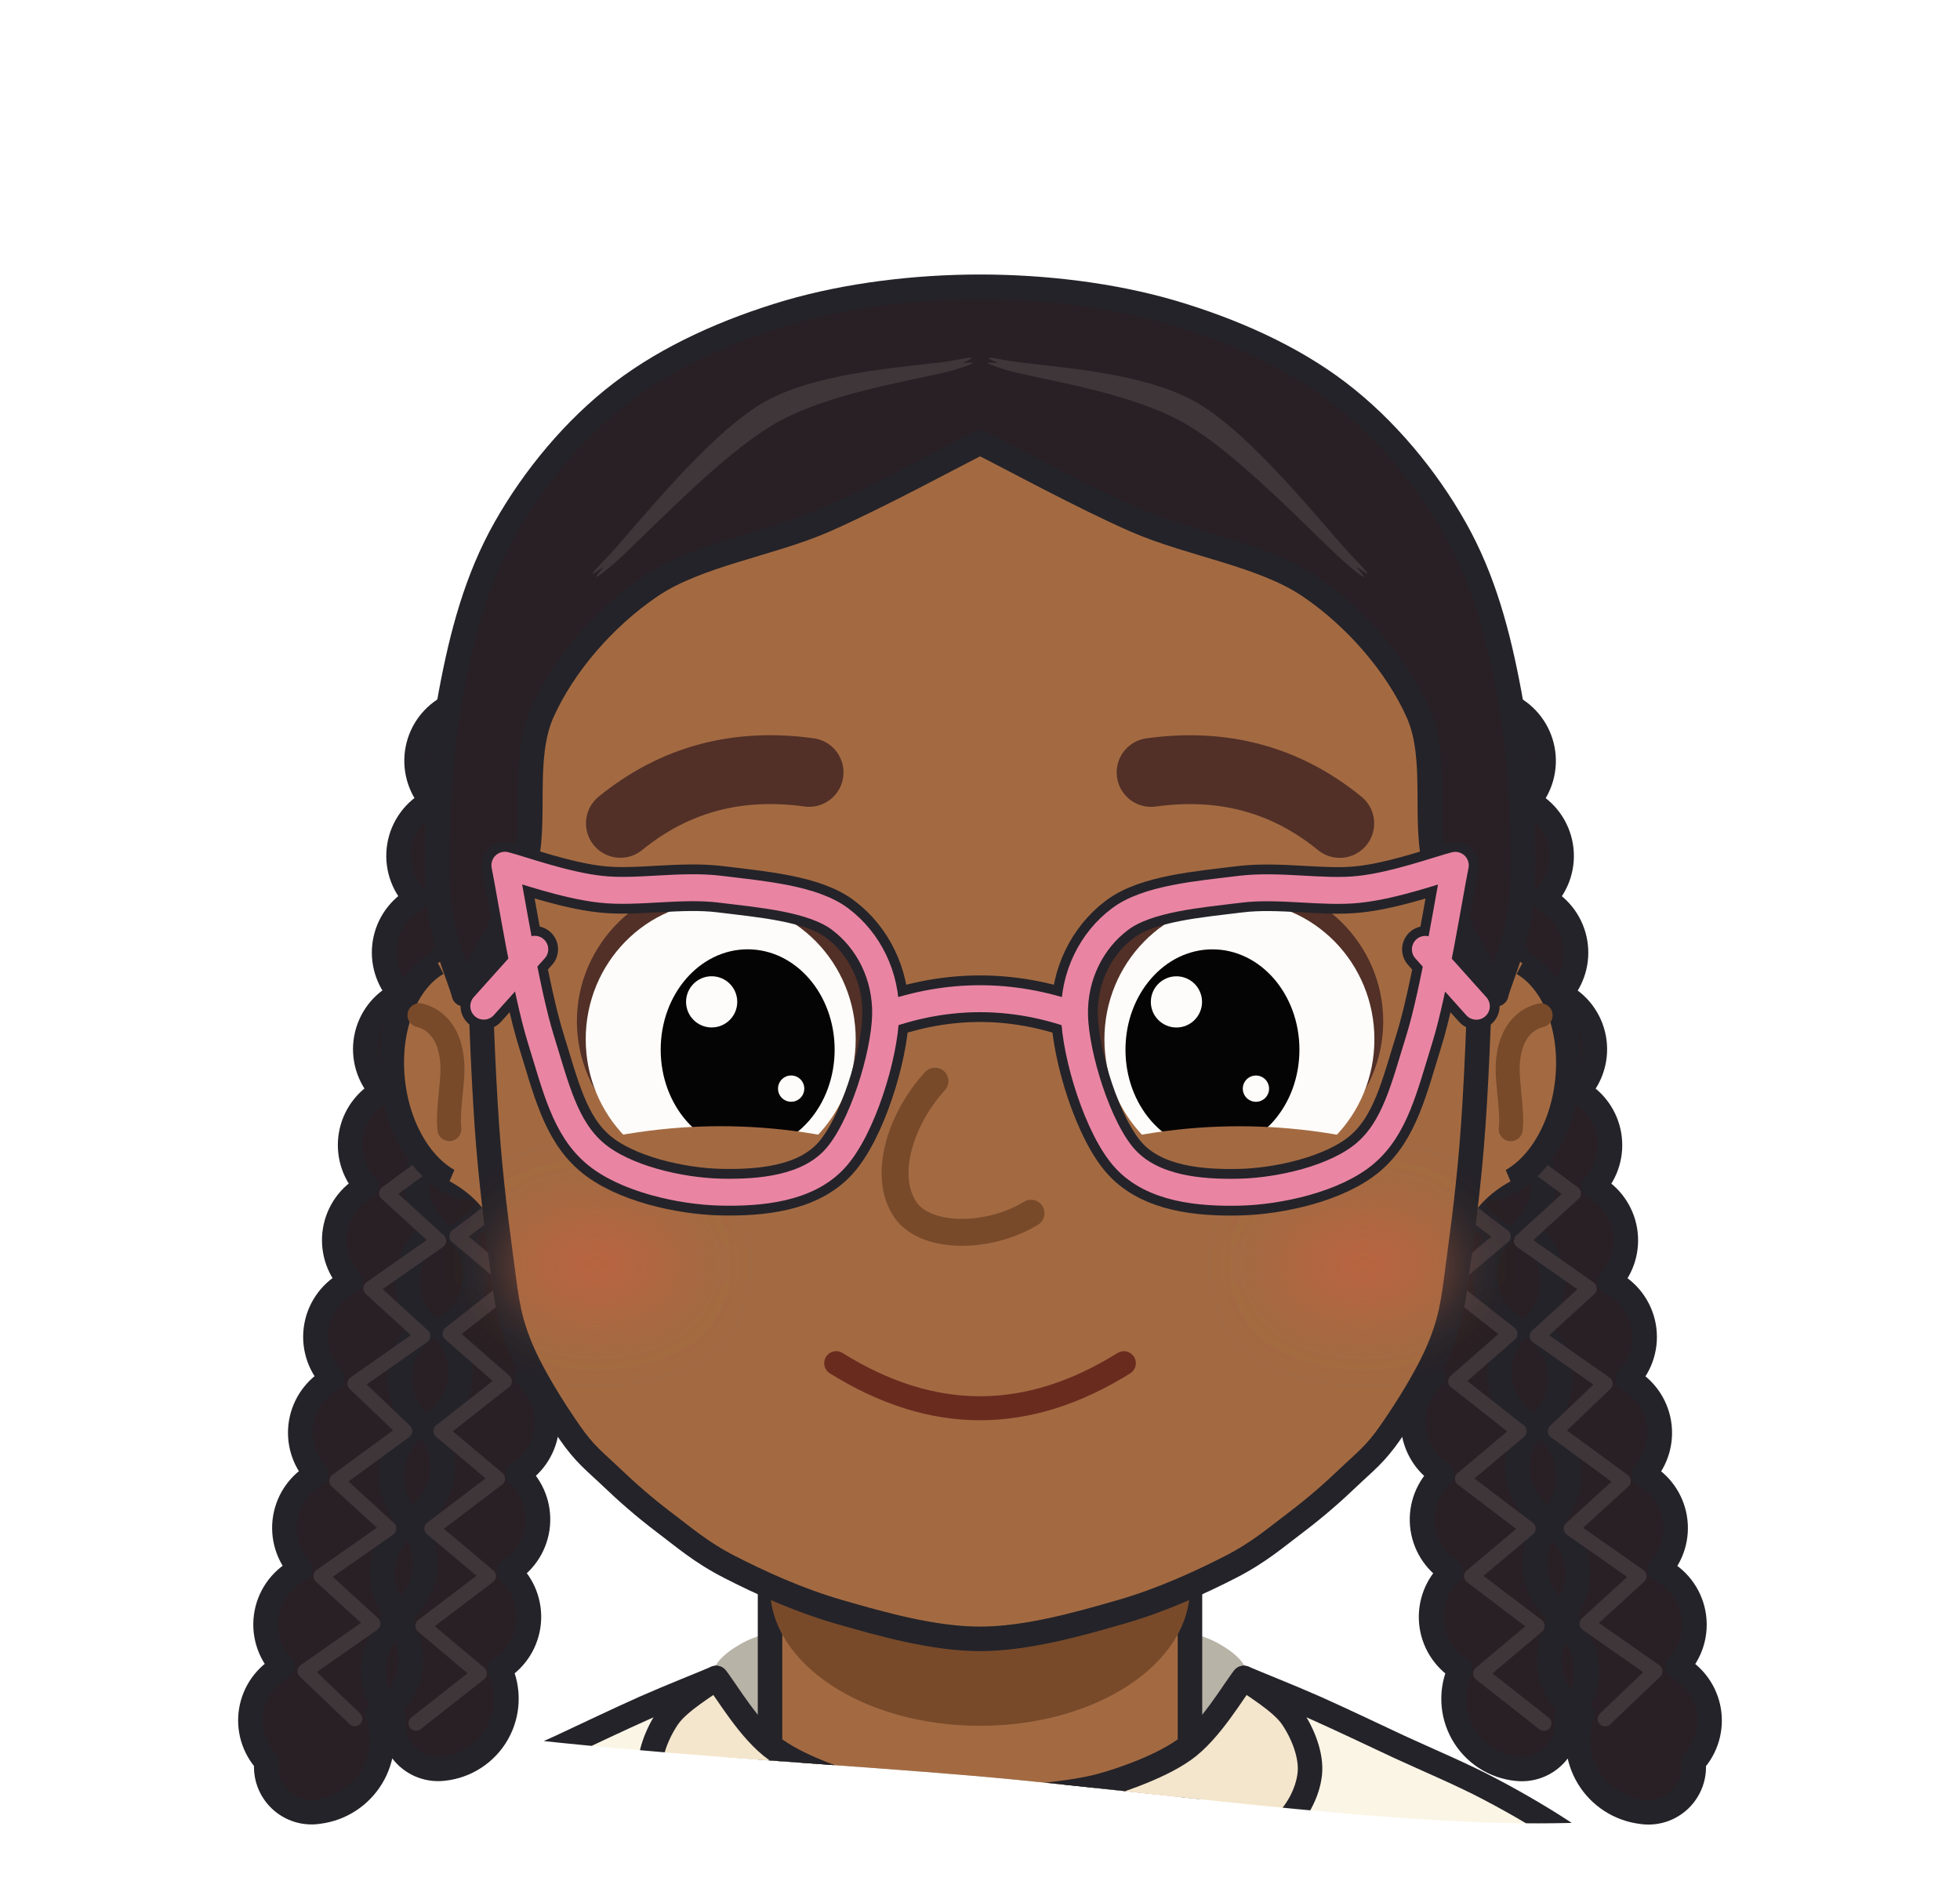
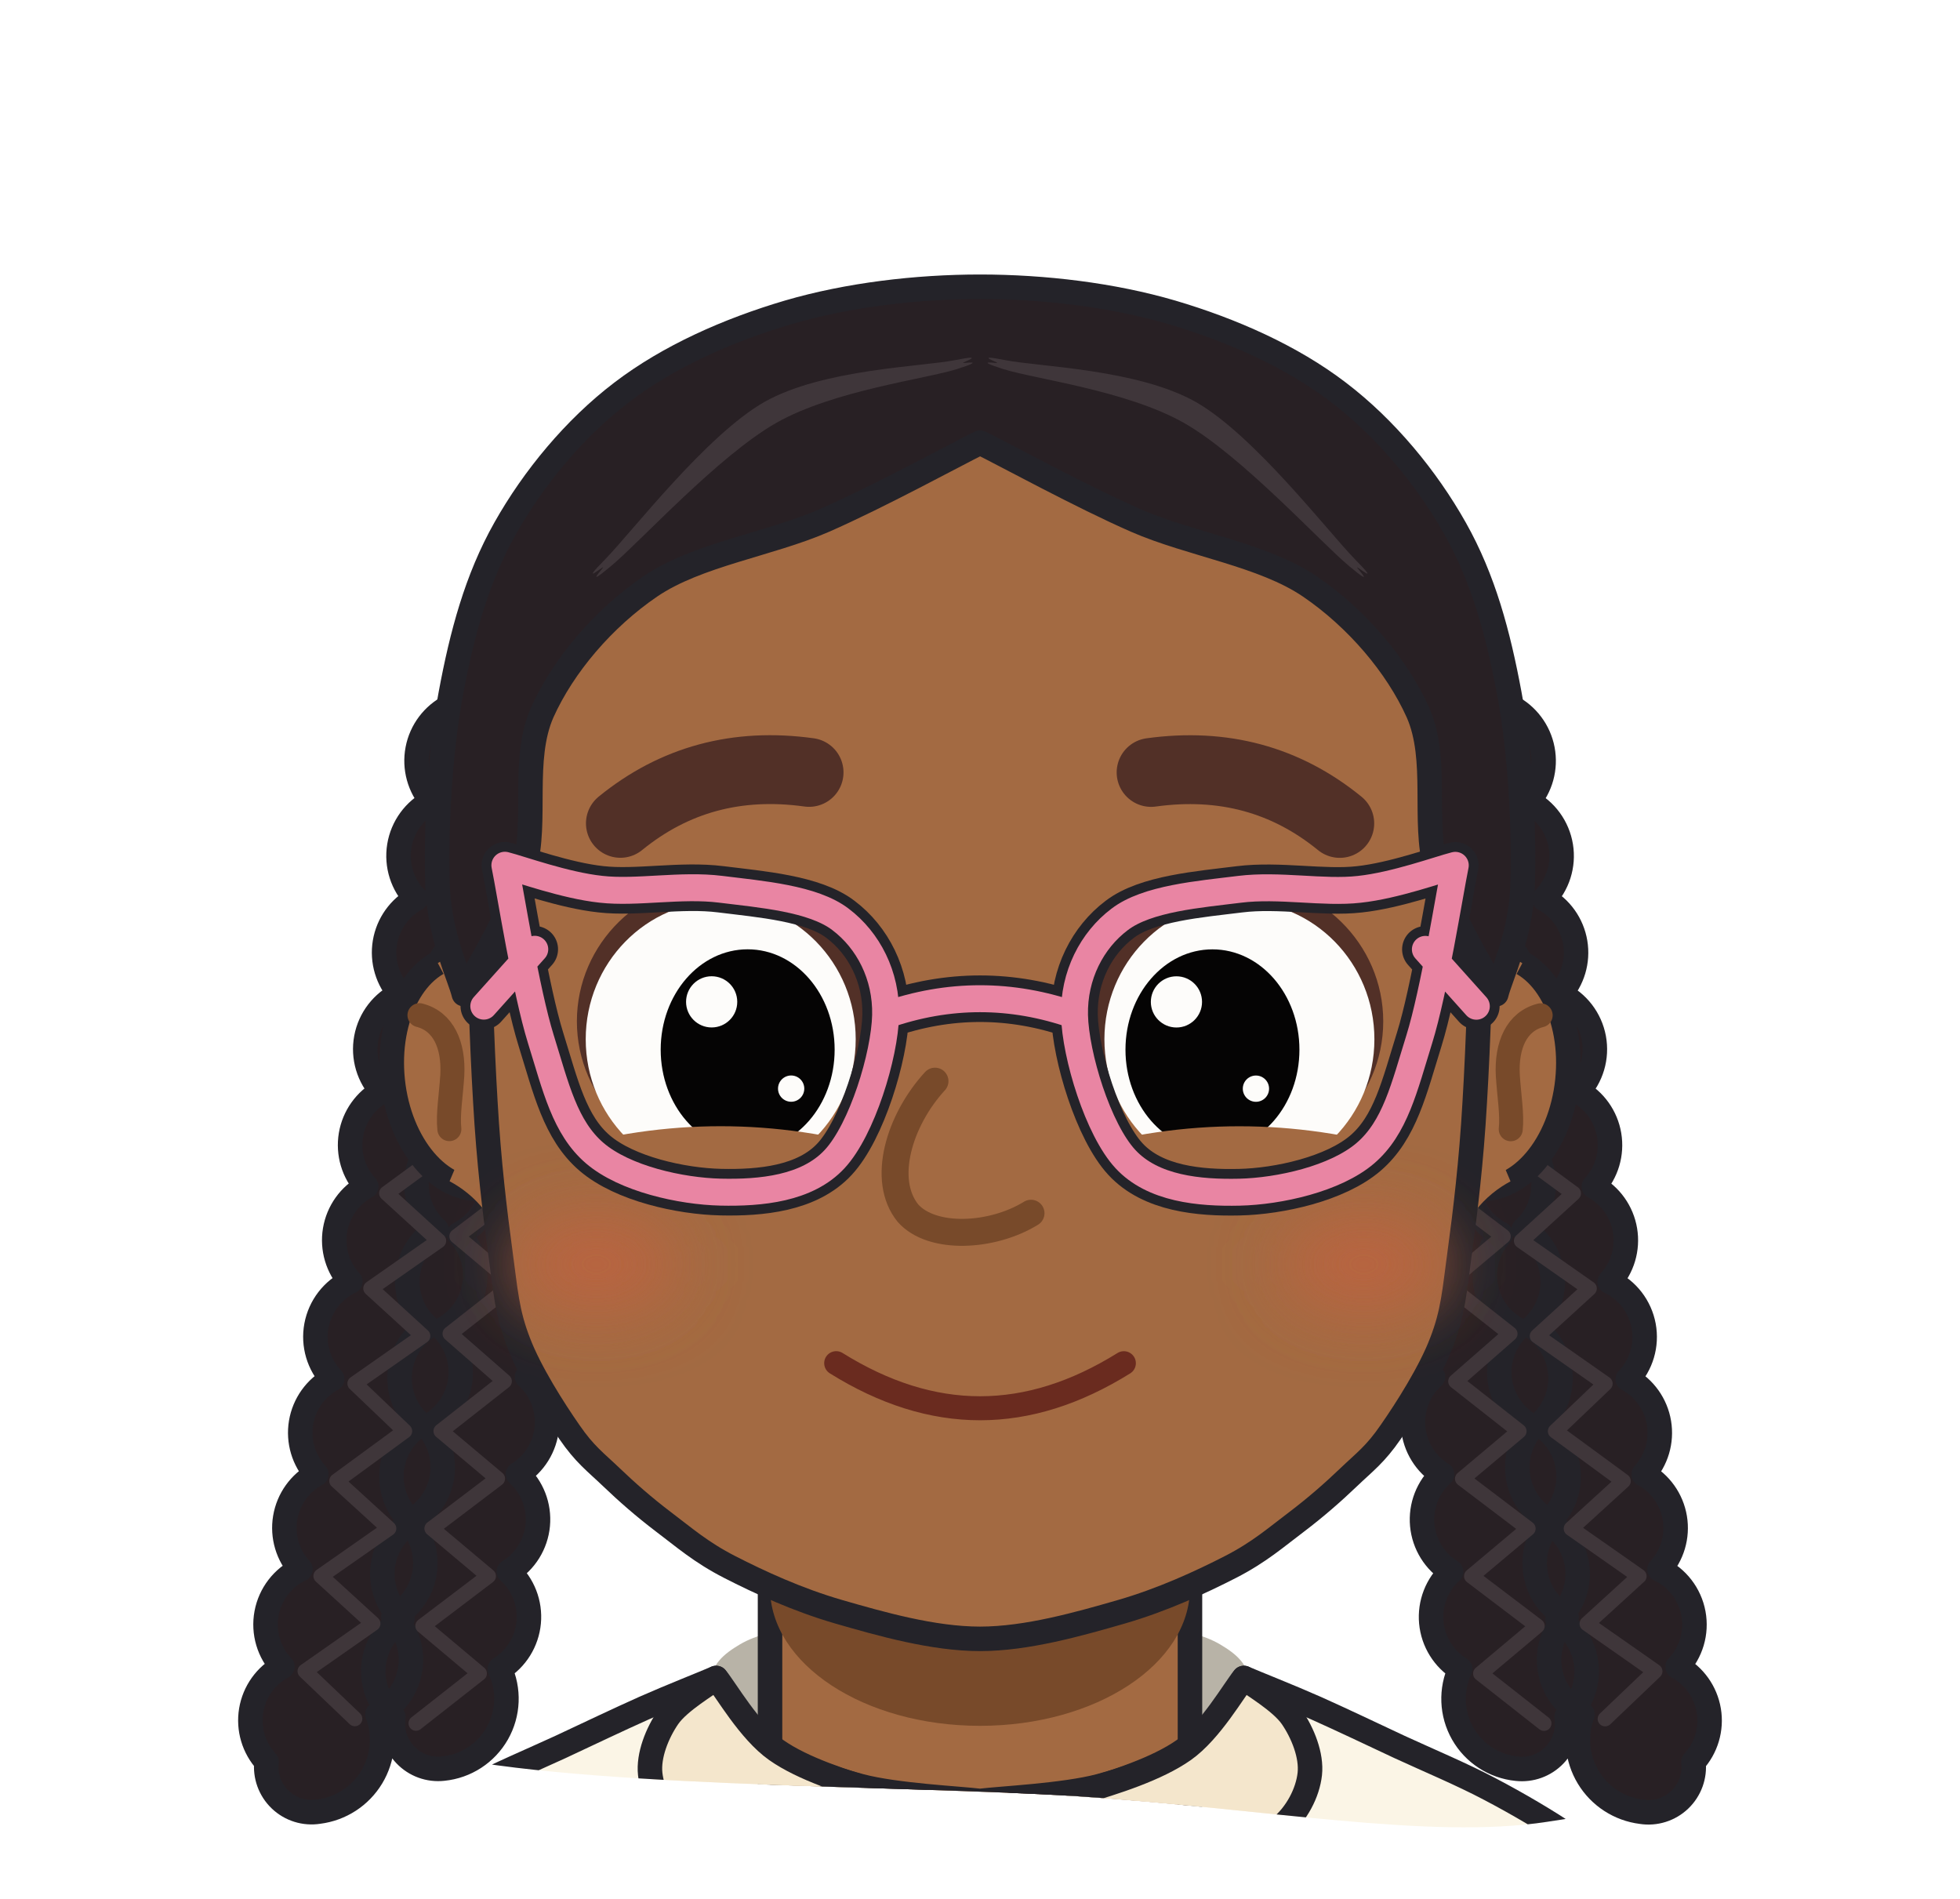
<svg xmlns="http://www.w3.org/2000/svg" viewBox="0 0 320 310" width="320" height="310">
  <defs>
    <clipPath id="cd13b">
      <rect x="-4000" y="-4000" width="9000" height="9000" />
    </clipPath>
    <clipPath id="cd13cr">
-       <path d="M1040.29 645.45C1031.67 702.55 981.30 828.87 936.86 873.58C892.42 918.56 843.94 910.75 773.64 914.52C703.62 918.29 615.01 905.90 515.62 895.93C416.24 886.24 255.98 881.93 177.88 855.26C99.77 828.87 66.10 784.97 47.52 736.22C28.66 687.47 54.52 616.90 64.76 562.76C74.99 508.63 73.37 446.68 108.66 411.67C143.94 376.39 212.35 357.53 276.45 351.61C340.82 345.68 395.23 364.27 493.54 376.39C591.84 388.24 783.34 398.20 866.03 423.79C948.71 449.37 960.02 493.28 989.11 530.18C1018.20 567.07 1048.90 588.08 1040.29 645.45Z" />
+       <path d="M912.62 624.17C908.31 685.04 882.46 807.05 855.52 855.53C828.59 903.74 802.73 906.44 750.48 914.52C698.23 922.60 625.51 908.59 542.29 903.20C459.06 898.09 315.51 899.70 251.40 883.00C187.57 866.31 174.10 842.33 158.48 803.01C142.86 763.42 152.29 705.24 157.14 646.26C162.25 587.27 164.41 494.08 188.11 448.57C211.81 403.32 250.60 386.35 299.08 374.23C347.56 362.38 396.31 372.35 478.99 376.39C561.41 380.69 727.05 380.16 794.38 399.01C861.45 417.86 861.72 452.61 881.38 490.04C901.04 527.75 916.93 563.30 912.62 624.17Z" />
      <path d="M-473.50 -700.97L1473.50 -700.97L1473.50 664.63L-473.50 664.63Z" />
    </clipPath>
    <clipPath id="cd13s">
      <path d="M500 905.2C508.8 904.1 537.1 902.8 552.9 898.6C568.8 894.4 584.7 888 595.3 880.1C605.9 872.1 613 855.8 616.5 850.9C621.8 853.2 636.8 859.1 648.3 864.2C659.7 869.3 672.5 875.4 685.3 881.4C698.1 887.3 712.5 893.3 725 899.9C737.6 906.5 750.8 914.3 760.8 921.1C770.7 927.9 778 934.3 784.6 941C791.2 947.6 795.8 954.2 800.5 960.8C805.1 967.4 808.6 974.1 812.4 980.7C816.1 987.2 821.2 996.8 823 1000L177 1000C178.8 996.8 183.9 987.2 187.6 980.7C191.4 974.1 194.9 967.4 199.5 960.8C204.2 954.2 208.8 947.6 215.4 941C222 934.3 229.3 927.9 239.2 921.1C249.2 914.3 262.4 906.5 275 899.9C287.5 893.3 301.9 887.3 314.7 881.4C327.5 875.4 340.3 869.3 351.7 864.2C363.2 859.1 378.2 853.2 383.5 850.9C387 855.8 394.1 872.1 404.7 880.1C415.3 888 431.2 894.4 447.1 898.6C462.9 902.8 491.2 904.1 500 905.2Z" fill="#FBF5E6" stroke="#242329" stroke-width="10.82" stroke-linejoin="round" stroke-linecap="round" transform="translate(500 1014) scale(0.86) translate(-500 -1000)" />
      <path d="M494.7 907.9C488.1 906.8 469.1 905.4 455 901.2C440.9 897.1 421.9 891.1 410 882.7C398.1 874.3 387.9 856.2 383.5 850.9C380 853.8 367.2 861.1 362.3 868.2C357.5 875.2 353.5 885.1 354.4 893.3C355.3 901.5 360.1 911 367.6 917.1C375.1 923.3 386.2 928.2 399.4 930.4C412.6 932.6 433.4 932.1 447.1 930.4C460.7 928.6 473.5 923.5 481.5 919.8C489.4 916 492.5 909.9 494.7 907.9ZM505.3 907.9C511.9 906.8 530.9 905.4 545 901.2C559.1 897.1 578.1 891.1 590 882.7C601.9 874.3 612.1 856.2 616.5 850.9C620 853.8 632.8 861.1 637.7 868.2C642.5 875.2 646.5 885.1 645.6 893.3C644.7 901.5 639.9 911 632.4 917.1C624.9 923.3 613.8 928.2 600.6 930.4C587.4 932.6 566.6 932.1 552.9 930.4C539.3 928.6 526.5 923.5 518.5 919.8C510.6 916 507.5 909.9 505.3 907.9Z" fill="#F4E6CC" stroke="#242329" stroke-width="10.82" stroke-linejoin="round" stroke-linecap="round" transform="translate(500 1014) scale(0.86) translate(-500 -1000)" />
    </clipPath>
    <clipPath id="cd13eL">
      <ellipse cx="385.5" cy="569" rx="59.6" ry="60.9" />
    </clipPath>
    <clipPath id="cd13eR">
      <ellipse cx="614.5" cy="569" rx="59.6" ry="60.9" />
    </clipPath>
    <filter id="cd13bl" x="-60%" y="-90%" width="220%" height="280%">
      <feGaussianBlur stdDeviation="15" />
    </filter>
    <clipPath id="cd13eo">
      <path d="M-1000 -1000H2000V2000H-1000Z" />
    </clipPath>
    <clipPath id="cd13ck">
      <ellipse cx="385.5" cy="561.1" rx="66.5" ry="65.2" />
      <ellipse cx="385.5" cy="569" rx="62.6" ry="63.9" />
      <ellipse cx="614.5" cy="561.1" rx="66.5" ry="65.2" />
      <ellipse cx="614.5" cy="569" rx="62.6" ry="63.9" />
    </clipPath>
  </defs>
  <g transform="translate(-55 -107) scale(0.43)">
    <g clip-path="url(#cd13b)">
      <g transform="translate(500 1014) scale(0.86) translate(-500 -1000)">
        <g transform="matrix(1 0.0001 -0.0001 1 0.08335 0.01754)">
          <path fill="#282024" data-o="f" d="M324 438A13 13 0 0 1 322 459A27 27 0 0 1 318 502A27 27 0 0 1 315 546A27 27 0 0 1 311 589A27 27 0 0 1 307 632A27 27 0 0 1 303 675A27 27 0 0 1 300 718A27 27 0 0 1 296 761A27 27 0 0 1 292 804A27 27 0 0 1 288 847A31 31 0 0 1 263 891A20 20 0 0 1 241 868A27 27 0 0 1 245 825A27 27 0 0 1 249 782A27 27 0 0 1 253 739A27 27 0 0 1 256 696A27 27 0 0 1 260 653A27 27 0 0 1 264 610A27 27 0 0 1 268 567A27 27 0 0 1 271 524A27 27 0 0 1 275 481A27 27 0 0 1 279 438ZM311 422A13 13 0 0 1 307 443A27 27 0 0 1 300 486A27 27 0 0 1 292 528A27 27 0 0 1 285 570A27 27 0 0 1 278 613A27 27 0 0 1 270 655A27 27 0 0 1 263 697A27 27 0 0 1 256 740A27 27 0 0 1 248 782A27 27 0 0 1 241 824A27 27 0 0 1 234 867A32 32 0 0 1 208 910A20 20 0 0 1 185 888A27 27 0 0 1 192 846A27 27 0 0 1 200 803A27 27 0 0 1 207 761A27 27 0 0 1 214 719A27 27 0 0 1 222 676A27 27 0 0 1 229 634A27 27 0 0 1 236 592A27 27 0 0 1 244 549A27 27 0 0 1 251 507A27 27 0 0 1 258 464A27 27 0 0 1 266 422ZM721 438A27 27 0 0 1 725 481A27 27 0 0 1 729 524A27 27 0 0 1 732 567A27 27 0 0 1 736 610A27 27 0 0 1 740 653A27 27 0 0 1 744 696A27 27 0 0 1 747 739A27 27 0 0 1 751 782A27 27 0 0 1 755 825A27 27 0 0 1 759 868A20 20 0 0 1 737 891A31 31 0 0 1 712 847A27 27 0 0 1 708 804A27 27 0 0 1 704 761A27 27 0 0 1 700 718A27 27 0 0 1 697 675A27 27 0 0 1 693 632A27 27 0 0 1 689 589A27 27 0 0 1 685 546A27 27 0 0 1 682 502A27 27 0 0 1 678 459A13 13 0 0 1 676 438ZM734 422A27 27 0 0 1 742 464A27 27 0 0 1 749 507A27 27 0 0 1 756 549A27 27 0 0 1 764 592A27 27 0 0 1 771 634A27 27 0 0 1 778 676A27 27 0 0 1 786 719A27 27 0 0 1 793 761A27 27 0 0 1 800 803A27 27 0 0 1 808 846A27 27 0 0 1 815 888A20 20 0 0 1 792 910A32 32 0 0 1 766 867A27 27 0 0 1 759 824A27 27 0 0 1 752 782A27 27 0 0 1 744 740A27 27 0 0 1 737 697A27 27 0 0 1 730 655A27 27 0 0 1 722 613A27 27 0 0 1 715 570A27 27 0 0 1 708 528A27 27 0 0 1 700 486A27 27 0 0 1 693 443A13 13 0 0 1 689 422Z" stroke="#242329" stroke-width="10.82" stroke-linejoin="round" stroke-linecap="round" />
          <path fill="none" stroke="#3F363A" stroke-width="6.6" stroke-linecap="round" stroke-linejoin="round" d="M288 441L313 462L284 484L309 505L281 527L305 548L277 570L302 591L273 613L298 634L269 656L294 677L266 699L290 720L262 742L287 763L258 785L283 806L254 828L279 849L251 871M275 425L298 446L268 467L290 488L260 509L283 531L253 552L276 573L246 594L268 615L238 637L261 658L231 679L254 700L224 721L246 742L216 764L239 785L209 806L232 827L202 848L224 869M712 441L687 462L716 484L691 505L719 527L695 548L723 570L698 591L727 613L702 634L731 656L706 677L734 699L710 720L738 742L713 763L742 785L717 806L746 828L721 849L749 871M725 425L702 446L732 467L710 488L740 509L717 531L747 552L724 573L754 594L732 615L762 637L739 658L769 679L746 700L776 721L754 742L784 764L761 785L791 806L768 827L798 848L776 869" />
        </g>
        <g clip-path="url(#cd13cr)">
          <g transform="translate(0 0.06)">
            <path d="M500 824.5C525.6 824.5 558.7 826.2 576.8 828.4C594.9 830.7 601.5 833.1 608.5 837.7C615.6 842.3 619.6 847.4 619.1 856.2C618.7 865.1 625.8 880.5 605.9 890.7C586 900.8 535.3 917.1 500 917.1C464.7 917.1 414 900.8 394.1 890.7C374.2 880.5 381.3 865.1 380.9 856.2C380.4 847.4 384.4 842.3 391.5 837.7C398.5 833.1 405.1 830.7 423.2 828.4C441.3 826.2 474.4 824.5 500 824.5Z" fill="#B8B3A7" />
          </g>
        </g>
        <g clip-path="url(#cd13cr)">
          <g transform="translate(0 0.06)">
            <path d="M407.3 768.9L407.3 935.7Q407.3 967.4 439.1 967.4L560.9 967.4Q592.7 967.4 592.7 935.7L592.7 768.9Z" fill="#A36A42" stroke="#242329" stroke-width="10.82" stroke-linejoin="round" stroke-linecap="round" />
            <ellipse cx="500" cy="811.2" rx="92.7" ry="60.9" fill="#784A2A" />
          </g>
        </g>
        <g transform="matrix(1 0.0001 -0.0001 1 0.08335 0.01754)">
          <ellipse cx="275.6" cy="583.6" rx="35.1" ry="51.6" transform="rotate(-6 275.6 583.6)" fill="#A36A42" stroke="#242329" stroke-width="10.82" stroke-linejoin="round" stroke-linecap="round" />
          <ellipse cx="724.4" cy="583.6" rx="35.1" ry="51.6" transform="rotate(6 724.4 583.6)" fill="#A36A42" stroke="#242329" stroke-width="10.82" stroke-linejoin="round" stroke-linecap="round" />
          <path d="M281.3 496.1C281.3 518.4 271 529.5 260.6 535.4L286.2 583.6ZM718.7 496.1C718.7 518.4 729 529.5 739.4 535.4L713.8 583.6ZM291.8 671C288.8 648.8 276.3 637.3 265.8 631.7L286.2 583.6ZM708.2 671C711.2 648.8 723.7 637.3 734.2 631.7L713.8 583.6Z" fill="#A36A42" />
          <path d="M252.5 558.4C263.1 561.1 267.7 571.6 267 584.9C266.4 594.2 265 602.1 265.7 608.7M747.5 558.4C736.9 561.1 732.3 571.6 733 584.9C733.6 594.2 735 602.1 734.3 608.7" fill="none" stroke="#784A2A" stroke-width="10.6" stroke-linecap="round" stroke-linejoin="round" />
        </g>
        <g transform="matrix(1 0.0001 -0.0001 1 0.08335 0.01754)">
          <path d="M500 255.3C526.5 255.3 554.7 258.6 579.4 265.9C604.1 273.2 628.8 284 648.3 299C667.7 314 684.4 334.9 695.9 355.9C707.4 376.8 712.9 400 717.1 424.7C721.3 449.4 720.8 475.5 721.1 504.1C721.3 532.8 720 570.3 718.4 596.8C716.9 623.3 714.2 645.3 711.8 663C709.4 680.6 708.9 689.5 703.8 702.7C698.8 715.9 688.2 732.5 681.3 742.4C674.5 752.3 669.8 755.6 662.8 762.3C655.9 768.9 648.4 775.5 639.7 782.1C630.9 788.7 623.4 795.4 610.5 802C597.6 808.6 580.6 816.5 562.2 821.8C543.8 827.1 520.7 833.7 500 833.7C479.3 833.7 456.2 827.1 437.8 821.8C419.4 816.5 402.4 808.6 389.5 802C376.6 795.4 369.1 788.7 360.3 782.1C351.6 775.5 344.1 768.9 337.2 762.3C330.2 755.6 325.5 752.3 318.7 742.4C311.8 732.5 301.2 715.9 296.2 702.7C291.1 689.5 290.6 680.6 288.2 663C285.8 645.3 283.1 623.3 281.6 596.8C280 570.3 278.7 532.8 278.9 504.1C279.2 475.5 278.7 449.4 282.9 424.7C287.1 400 292.6 376.8 304.1 355.9C315.6 334.9 332.3 314 351.7 299C371.2 284 395.9 273.2 420.6 265.9C445.3 258.6 473.5 255.3 500 255.3Z" fill="#A36A42" data-sk="1" stroke="#242329" stroke-width="10.82" stroke-linejoin="round" stroke-linecap="round" />
        </g>
        <g clip-path="url(#cd13cr)">
          <g transform="translate(0 0.13)">
            <path d="M500 905.2C508.8 904.1 537.1 902.8 552.9 898.6C568.8 894.4 584.7 888 595.3 880.1C605.9 872.1 613 855.8 616.5 850.9C621.8 853.2 636.8 859.1 648.3 864.2C659.7 869.3 672.5 875.4 685.3 881.4C698.1 887.3 712.5 893.3 725 899.9C737.6 906.5 750.8 914.3 760.8 921.1C770.7 927.9 778 934.3 784.6 941C791.2 947.6 795.8 954.2 800.5 960.8C805.1 967.4 808.6 974.1 812.4 980.7C816.1 987.2 821.2 996.8 823 1000L177 1000C178.8 996.8 183.9 987.2 187.6 980.7C191.4 974.1 194.9 967.4 199.5 960.8C204.2 954.2 208.8 947.6 215.4 941C222 934.3 229.3 927.9 239.2 921.1C249.2 914.3 262.4 906.5 275 899.9C287.5 893.3 301.9 887.3 314.7 881.4C327.5 875.4 340.3 869.3 351.7 864.2C363.2 859.1 378.2 853.2 383.5 850.9C387 855.8 394.1 872.1 404.7 880.1C415.3 888 431.2 894.4 447.1 898.6C462.9 902.8 491.2 904.1 500 905.2Z" fill="#FBF5E6" stroke="#242329" stroke-width="10.82" stroke-linejoin="round" stroke-linecap="round" />
            <path d="M494.7 907.9C488.1 906.8 469.1 905.4 455 901.2C440.9 897.1 421.9 891.1 410 882.7C398.1 874.3 387.9 856.2 383.5 850.9C380 853.8 367.2 861.1 362.3 868.2C357.5 875.2 353.5 885.1 354.4 893.3C355.3 901.5 360.1 911 367.6 917.1C375.1 923.3 386.2 928.2 399.4 930.4C412.6 932.6 433.4 932.1 447.1 930.4C460.7 928.6 473.5 923.5 481.5 919.8C489.4 916 492.5 909.9 494.7 907.9ZM505.3 907.9C511.9 906.8 530.9 905.4 545 901.2C559.1 897.1 578.1 891.1 590 882.7C601.9 874.3 612.1 856.2 616.5 850.9C620 853.8 632.8 861.1 637.7 868.2C642.5 875.2 646.5 885.1 645.6 893.3C644.7 901.5 639.9 911 632.4 917.1C624.9 923.3 613.8 928.2 600.6 930.4C587.4 932.6 566.6 932.1 552.9 930.4C539.3 928.6 526.5 923.5 518.5 919.8C510.6 916 507.5 909.9 505.3 907.9Z" fill="#F4E6CC" stroke="#242329" stroke-width="10.82" stroke-linejoin="round" stroke-linecap="round" />
          </g>
        </g>
        <g transform="matrix(1 0.0001 -0.0001 1 0.08335 0.01754)">
          <path fill="#282024" data-o="f" d="M727.9 549.1C723.4 539.9 707 514.3 701.2 493.5C695.4 472.8 702.5 445.5 693.3 424.7C684 404 666.3 383.2 645.6 369.1C624.9 355 593.1 350.6 568.8 340C544.6 329.4 511.5 311.3 500 305.6C488.5 311.3 455.4 329.4 431.2 340C406.9 350.6 375.1 355 354.4 369.1C333.7 383.2 316 404 306.7 424.7C297.5 445.5 304.6 472.8 298.8 493.5C293 514.3 276.6 539.9 272.1 549.1C270.2 541.3 261.5 524 260.5 501.9C259.6 479.8 261.3 443 266.3 416.6C271.2 390.2 277.7 365.8 290.3 343.5C302.8 321.3 320.9 299.3 341.8 283.4C362.6 267.5 388.9 255.9 415.3 248.1C441.6 240.4 471.8 236.8 500 236.8C528.2 236.8 558.4 240.4 584.7 248.1C611.1 255.9 637.4 267.5 658.2 283.4C679.1 299.3 697.2 321.3 709.7 343.5C722.3 365.8 728.8 390.2 733.7 416.6C738.7 443 740.4 479.8 739.5 501.9C738.5 524 729.8 541.3 727.9 549.1Z" stroke="#242329" stroke-width="10.82" stroke-linejoin="round" stroke-linecap="round" />
          <path fill="#3F363A" d="M507.5 270.4C507.9 270.8 496.3 268.7 510.1 273.1C523.8 277.5 564.6 282.5 590 296.9C615.5 311.4 650.1 349.4 662.8 360C675.5 370.6 665.9 360.6 666.5 360.7C666.3 360.1 677.4 369.2 665.5 357.1C653.6 344.9 621 302.4 595.3 287.7C569.5 273.1 525.7 272.1 511.1 269.2C496.5 266.3 508.1 270.2 507.5 270.4ZM492.5 270.4C491.9 270.2 503.5 266.3 488.9 269.2C474.3 272.1 430.5 273.1 404.7 287.7C379 302.4 346.4 344.9 334.5 357.1C322.6 369.2 333.7 360.1 333.5 360.7C334.1 360.6 324.5 370.6 337.2 360C349.9 349.4 384.5 311.4 410 296.9C435.4 282.5 476.2 277.5 489.9 273.1C503.7 268.7 492.1 270.8 492.5 270.4Z" />
        </g>
        <g transform="matrix(1 0.0001 -0.0001 1 0.08335 0.01754)">
          <g filter="url(#cd13bl)">
            <ellipse cx="330.6" cy="668.3" rx="35.7" ry="19.9" fill="#BB643F" opacity="1.000" transform="matrix(1 0 0 1 0 0)" />
          </g>
          <g filter="url(#cd13bl)">
            <ellipse cx="669.4" cy="668.3" rx="35.7" ry="19.9" fill="#BB643F" opacity="1.000" transform="matrix(1 0 0 1 0 0)" />
          </g>
        </g>
        <g transform="matrix(1 0.0001 -0.0001 1 0.08335 0.01754)">
          <g clip-path="url(#cd13eo)" display="inline">
            <g>
              <ellipse cx="385.5" cy="561.1" rx="63.5" ry="62.2" fill="#523027" />
              <ellipse cx="385.5" cy="569" rx="59.6" ry="60.9" fill="#FDFCFA" />
              <g clip-path="url(#cd13eL)">
                <g transform="translate(0.00 0.00)">
                  <ellipse cx="397.4" cy="573.6" rx="38.4" ry="44.3" fill="#050404" />
                  <circle cx="381.5" cy="552.5" r="11.3" fill="#FDFCFA" />
                  <circle cx="416.6" cy="590.8" r="5.8" fill="#FDFCFA" />
                </g>
              </g>
            </g>
            <g>
              <ellipse cx="614.5" cy="561.1" rx="63.5" ry="62.2" fill="#523027" />
              <ellipse cx="614.5" cy="569" rx="59.6" ry="60.9" fill="#FDFCFA" />
              <g clip-path="url(#cd13eR)">
                <g transform="translate(0.00 0.00)">
                  <ellipse cx="602.6" cy="573.6" rx="38.4" ry="44.3" fill="#050404" />
                  <circle cx="586.7" cy="552.5" r="11.3" fill="#FDFCFA" />
                  <circle cx="621.8" cy="590.8" r="5.8" fill="#FDFCFA" />
                </g>
              </g>
            </g>
          </g>
          <g clip-path="url(#cd13ck)">
            <g>
              <path d="M312.7 618C312.7 669.6 458.3 669.6 458.3 618Q385.5 596.8 312.7 618ZM541.7 618C541.7 669.6 687.3 669.6 687.3 618Q614.5 596.8 541.7 618Z" fill="#A36A42" display="inline" transform="matrix(1 0 0 1 0 0)" />
            </g>
          </g>
          <path fill="none" stroke="#523027" stroke-linecap="round" stroke-linejoin="round" display="none" />
          <path fill="none" stroke="#523027" stroke-width="30.4" stroke-linecap="round" stroke-linejoin="round" d="M341.2 473.7Q376.9 444.6 424.5 451.2M658.8 473.7Q623.1 444.6 575.5 451.2" transform="translate(0 0.00)" />
          <g>
            <path d="M480.1 587.5C464.3 604.7 456.3 631.2 468.2 645.8C478.8 657.7 505.3 656.4 522.5 645.8" fill="none" stroke="#784A2A" stroke-width="11.9" stroke-linecap="round" stroke-linejoin="round" />
          </g>
          <path fill="#6A2B1F" stroke="#6A2B1F" stroke-linejoin="round" stroke-linecap="round" d="M436.5 712.0C457.7 725.2 478.8 731.9 500.0 731.9C521.2 731.9 542.3 725.2 563.5 712.0C542.3 725.2 521.2 731.9 500.0 731.9C478.8 731.9 457.7 725.2 436.5 712.0Z" stroke-width="10.60" />
          <path fill="#FDFCFA" display="none" />
          <g>
            <path d="M469.6 731.4Q500 714.2 530.4 731.4Q500 745.1 469.6 731.4Z" fill="#D9604A" display="none" />
          </g>
        </g>
        <g transform="matrix(1 0.0001 -0.0001 1 0.08335 0.01754)">
          <path d="M290.2 492.2C292.8 505 299.5 547.8 306.1 569C312.7 590.2 316.7 608 329.9 619.3C343.1 630.6 367.9 636.1 385.5 636.5C403.1 636.9 423.7 635 435.8 621.9C447.9 608.9 457.9 576.1 458.3 558.4C458.7 540.8 450.6 525.3 438.4 516.1C426.3 506.8 403.1 505 385.5 502.8C367.9 500.6 348.4 504.6 332.6 502.8C316.7 501.1 297.3 494 290.2 492.2ZM709.8 492.2C707.2 505 700.5 547.8 693.9 569C687.3 590.2 683.3 608 670.1 619.3C656.9 630.6 632.1 636.1 614.5 636.5C596.9 636.9 576.3 635 564.2 621.9C552.1 608.9 542.1 576.1 541.7 558.4C541.3 540.8 549.4 525.3 561.6 516.1C573.7 506.8 596.9 505 614.5 502.8C632.1 500.6 651.6 504.6 667.4 502.8C683.3 501.1 702.7 494 709.8 492.2ZM458.3 558.4Q500 543.8 541.7 558.4M303.4 529.3L280.9 554.4M696.6 529.3L719.1 554.4" fill="none" stroke="#242329" stroke-width="20.55" stroke-linecap="round" stroke-linejoin="round" />
          <path d="M290.2 492.2C292.8 505 299.5 547.8 306.1 569C312.7 590.2 316.7 608 329.9 619.3C343.1 630.6 367.9 636.1 385.5 636.5C403.1 636.9 423.7 635 435.8 621.9C447.9 608.9 457.9 576.1 458.3 558.4C458.7 540.8 450.6 525.3 438.4 516.1C426.3 506.8 403.1 505 385.5 502.8C367.9 500.6 348.4 504.6 332.6 502.8C316.7 501.1 297.3 494 290.2 492.2ZM709.8 492.2C707.2 505 700.5 547.8 693.9 569C687.3 590.2 683.3 608 670.1 619.3C656.9 630.6 632.1 636.1 614.5 636.5C596.9 636.9 576.3 635 564.2 621.9C552.1 608.9 542.1 576.1 541.7 558.4C541.3 540.8 549.4 525.3 561.6 516.1C573.7 506.8 596.9 505 614.5 502.8C632.1 500.6 651.6 504.6 667.4 502.8C683.3 501.1 702.7 494 709.8 492.2ZM458.3 558.4Q500 543.8 541.7 558.4M303.4 529.3L280.9 554.4M696.6 529.3L719.1 554.4" fill="none" stroke="#E985A3" stroke-width="11.9" stroke-linecap="round" stroke-linejoin="round" />
        </g>
      </g>
    </g>
    <g clip-path="url(#cd13b)">
      <g transform="translate(0 0.00)" />
    </g>
  </g>
</svg>
